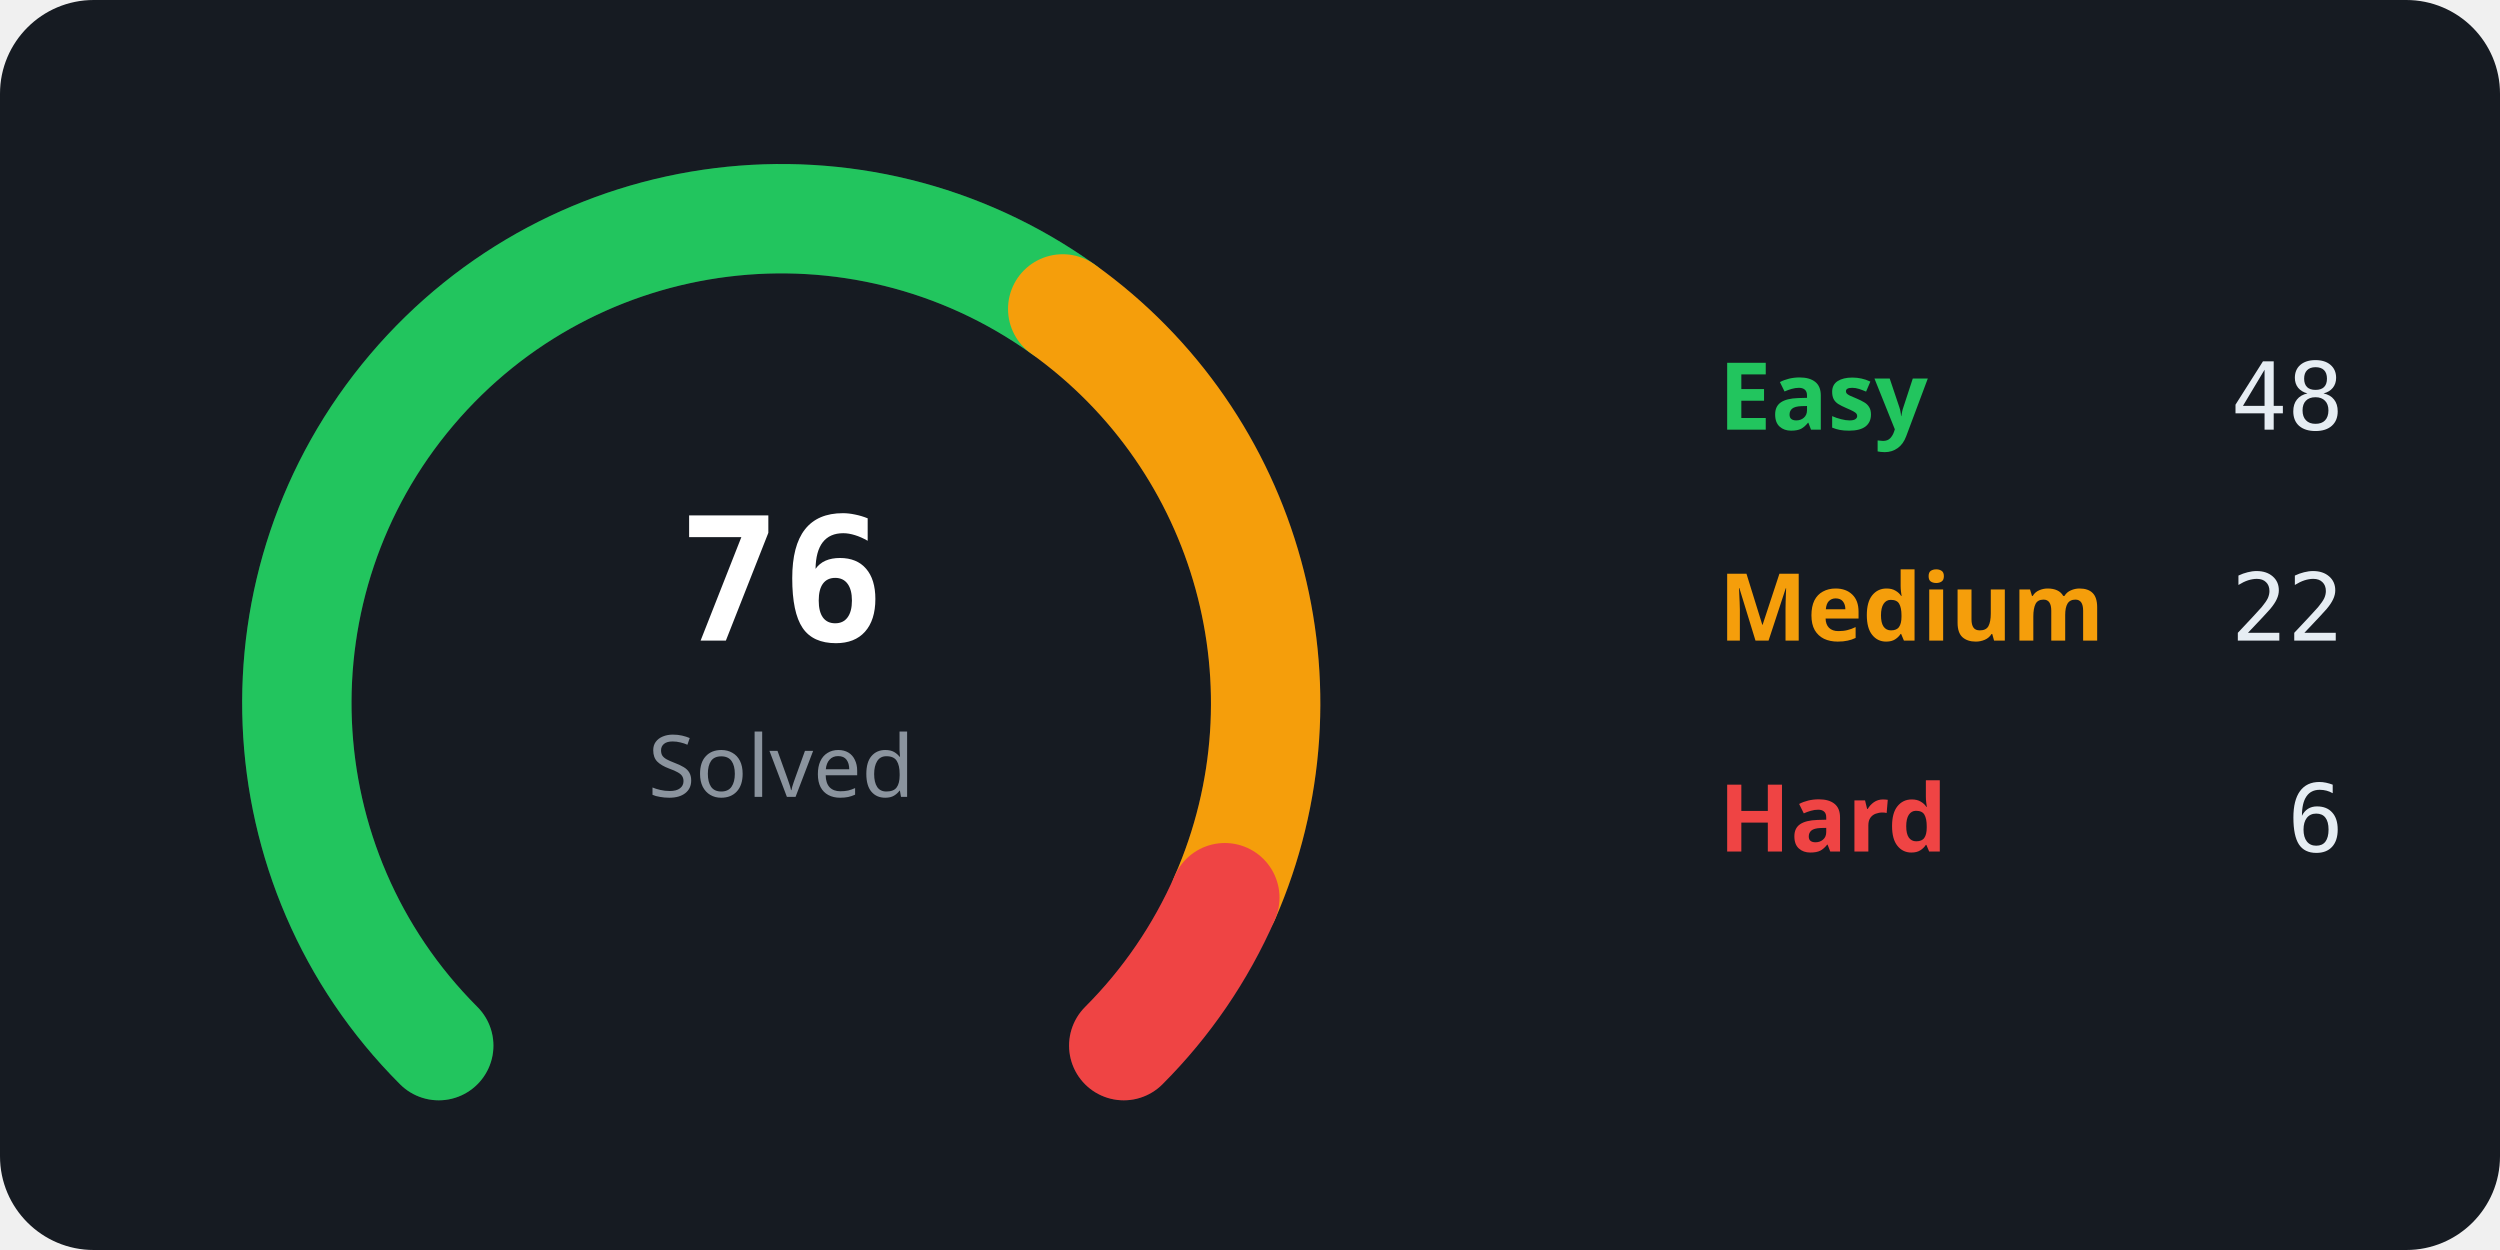
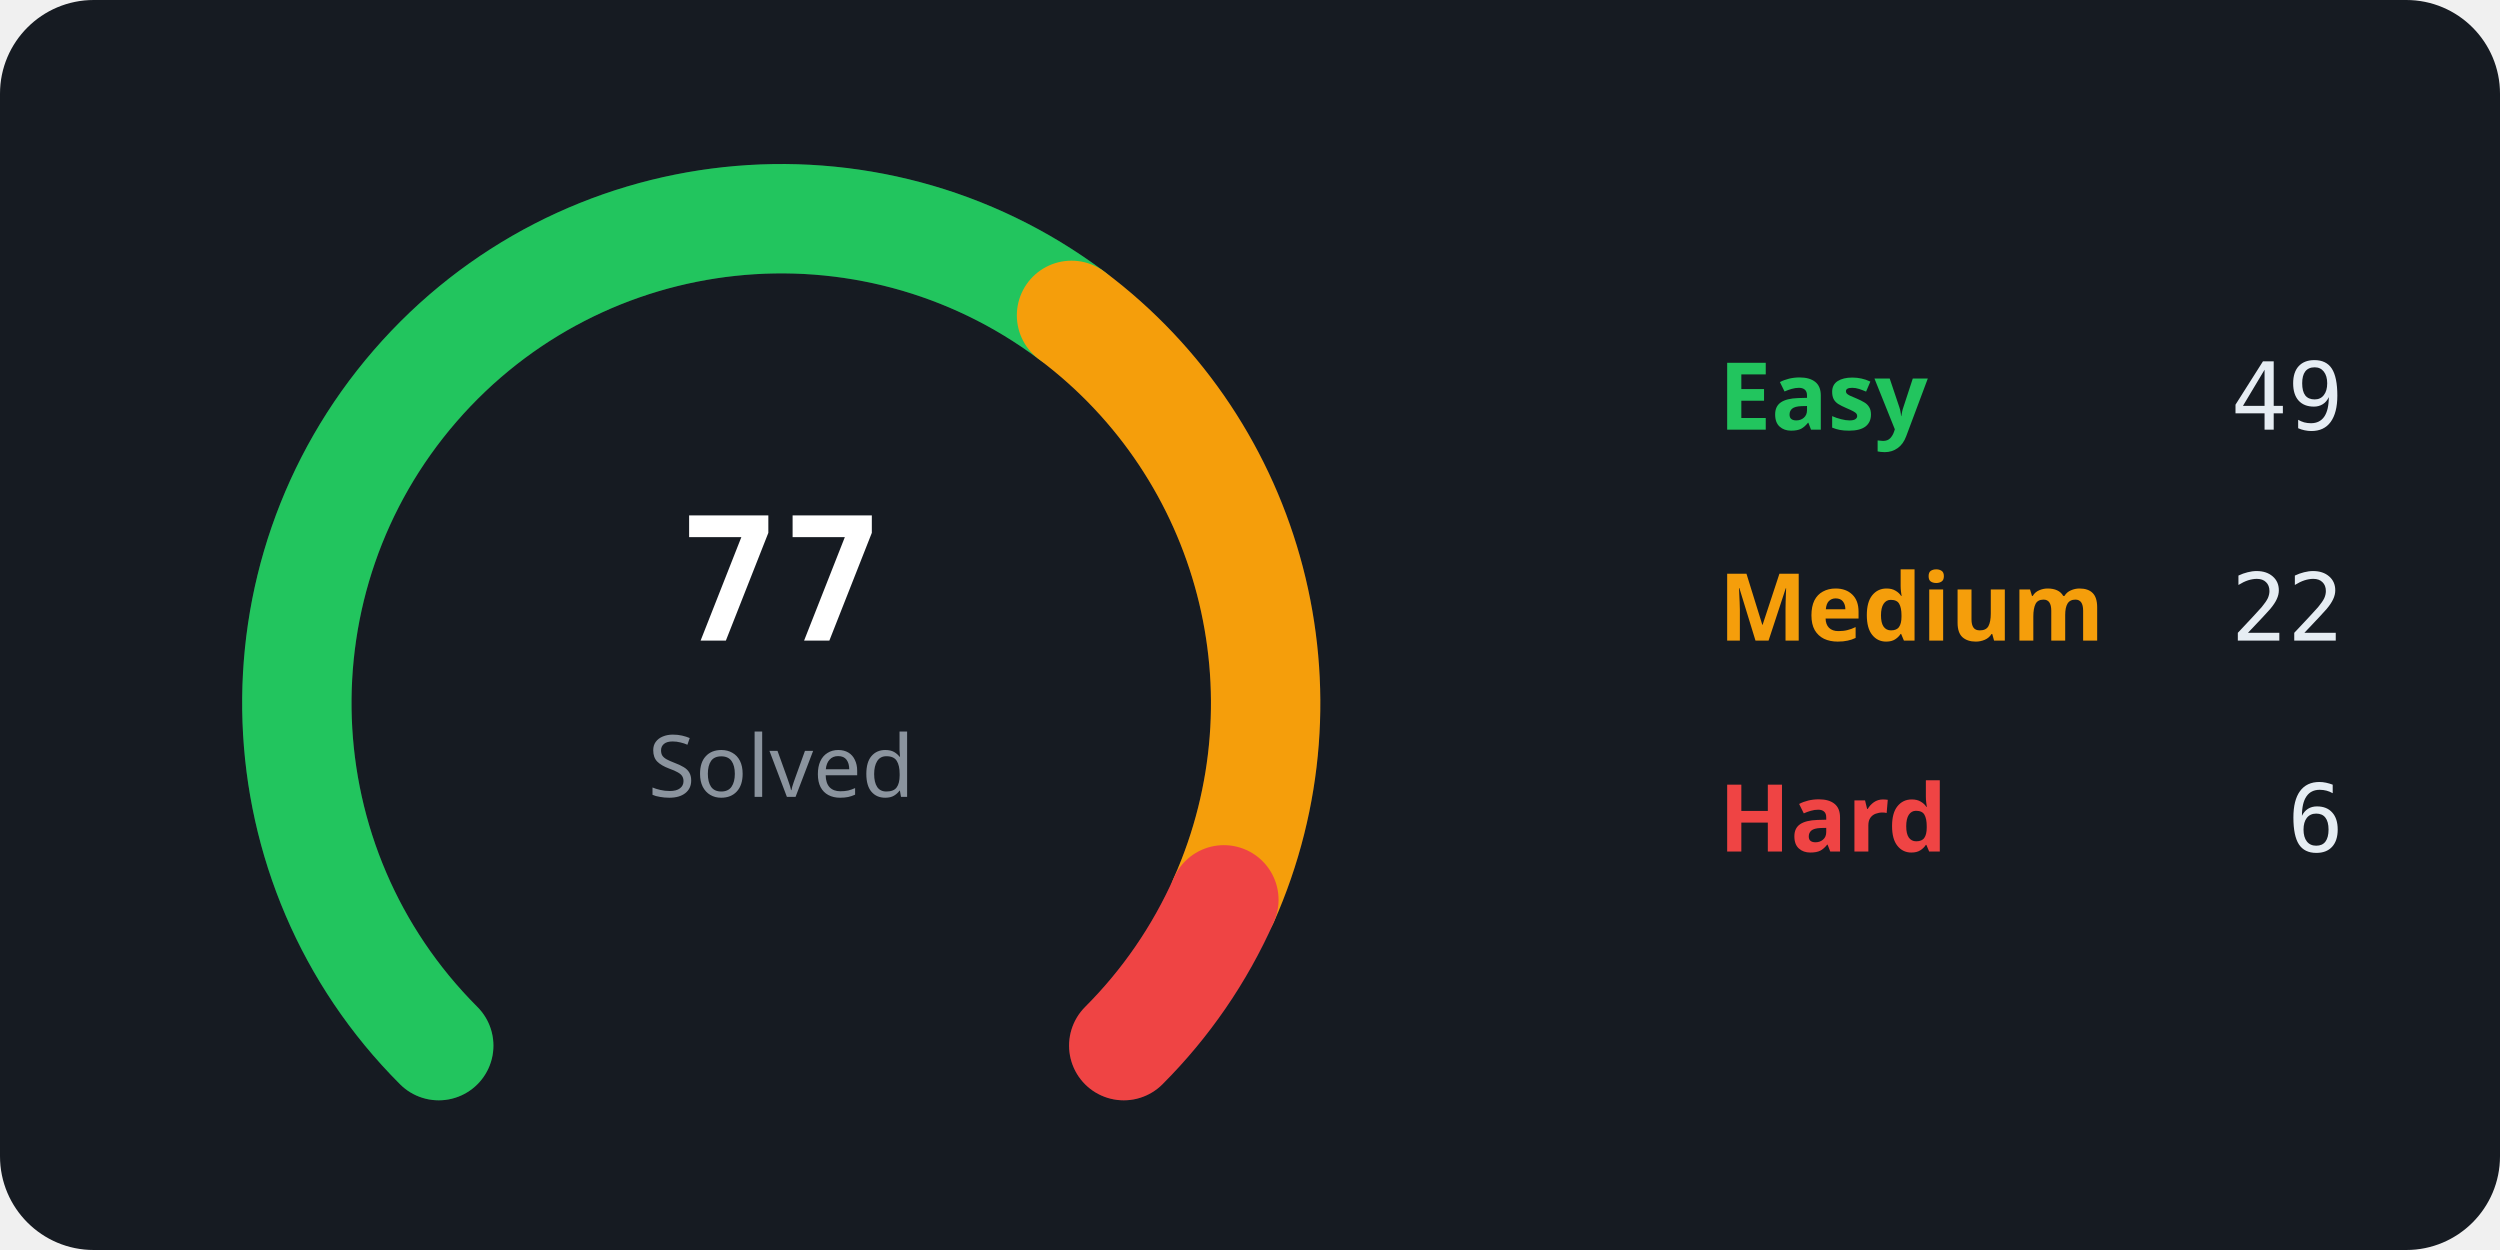
<svg xmlns="http://www.w3.org/2000/svg" width="320" height="160" viewBox="0 0 320 160">
  <rect width="320" height="160" rx="12" fill="#161b22" />
  <path d="M 56.159,133.841 A 62,62 0 1,1 143.841,133.841" stroke="#2d2d3d" stroke-width="14" fill="none" stroke-linecap="round" />
-   <path d="M 56.159,133.841 A 62,62 0 0,1 136.027,39.541" stroke="#22c55e" stroke-width="14" fill="none" stroke-linecap="round" />
-   <path d="M 136.027,39.541 A 62,62 0 0,1 156.778,114.905" stroke="#f59e0b" stroke-width="14" fill="none" stroke-linecap="round" />
-   <path d="M 156.778,114.905 A 62,62 0 0,1 143.841,133.841" stroke="#ef4444" stroke-width="14" fill="none" stroke-linecap="round" />
-   <text x="100" y="82" text-anchor="middle" fill="white" font-size="22" font-weight="bold" font-family="monospace">76</text>
+   <path d="M 56.159,133.841 A 62,62 0 0,1 137.155,40.366" stroke="#22c55e" stroke-width="14" fill="none" stroke-linecap="round" />
+   <path d="M 137.155,40.366 A 62,62 0 0,1 156.657,115.179" stroke="#f59e0b" stroke-width="14" fill="none" stroke-linecap="round" />
+   <path d="M 156.657,115.179 A 62,62 0 0,1 143.841,133.841" stroke="#ef4444" stroke-width="14" fill="none" stroke-linecap="round" />
+   <text x="100" y="82" text-anchor="middle" fill="white" font-size="22" font-weight="bold" font-family="monospace">77</text>
  <text x="100" y="102" text-anchor="middle" fill="#8b949e" font-size="11" font-family="sans-serif">Solved</text>
  <text x="220" y="55" fill="#22c55e" font-size="12" font-weight="bold" font-family="sans-serif">Easy</text>
-   <text x="300" y="55" fill="#e6edf3" font-size="12" font-family="monospace" text-anchor="end">48</text>
+   <text x="300" y="55" fill="#e6edf3" font-size="12" font-family="monospace" text-anchor="end">49</text>
  <text x="220" y="82" fill="#f59e0b" font-size="12" font-weight="bold" font-family="sans-serif">Medium</text>
  <text x="300" y="82" fill="#e6edf3" font-size="12" font-family="monospace" text-anchor="end">22</text>
  <text x="220" y="109" fill="#ef4444" font-size="12" font-weight="bold" font-family="sans-serif">Hard</text>
  <text x="300" y="109" fill="#e6edf3" font-size="12" font-family="monospace" text-anchor="end">6</text>
</svg>
